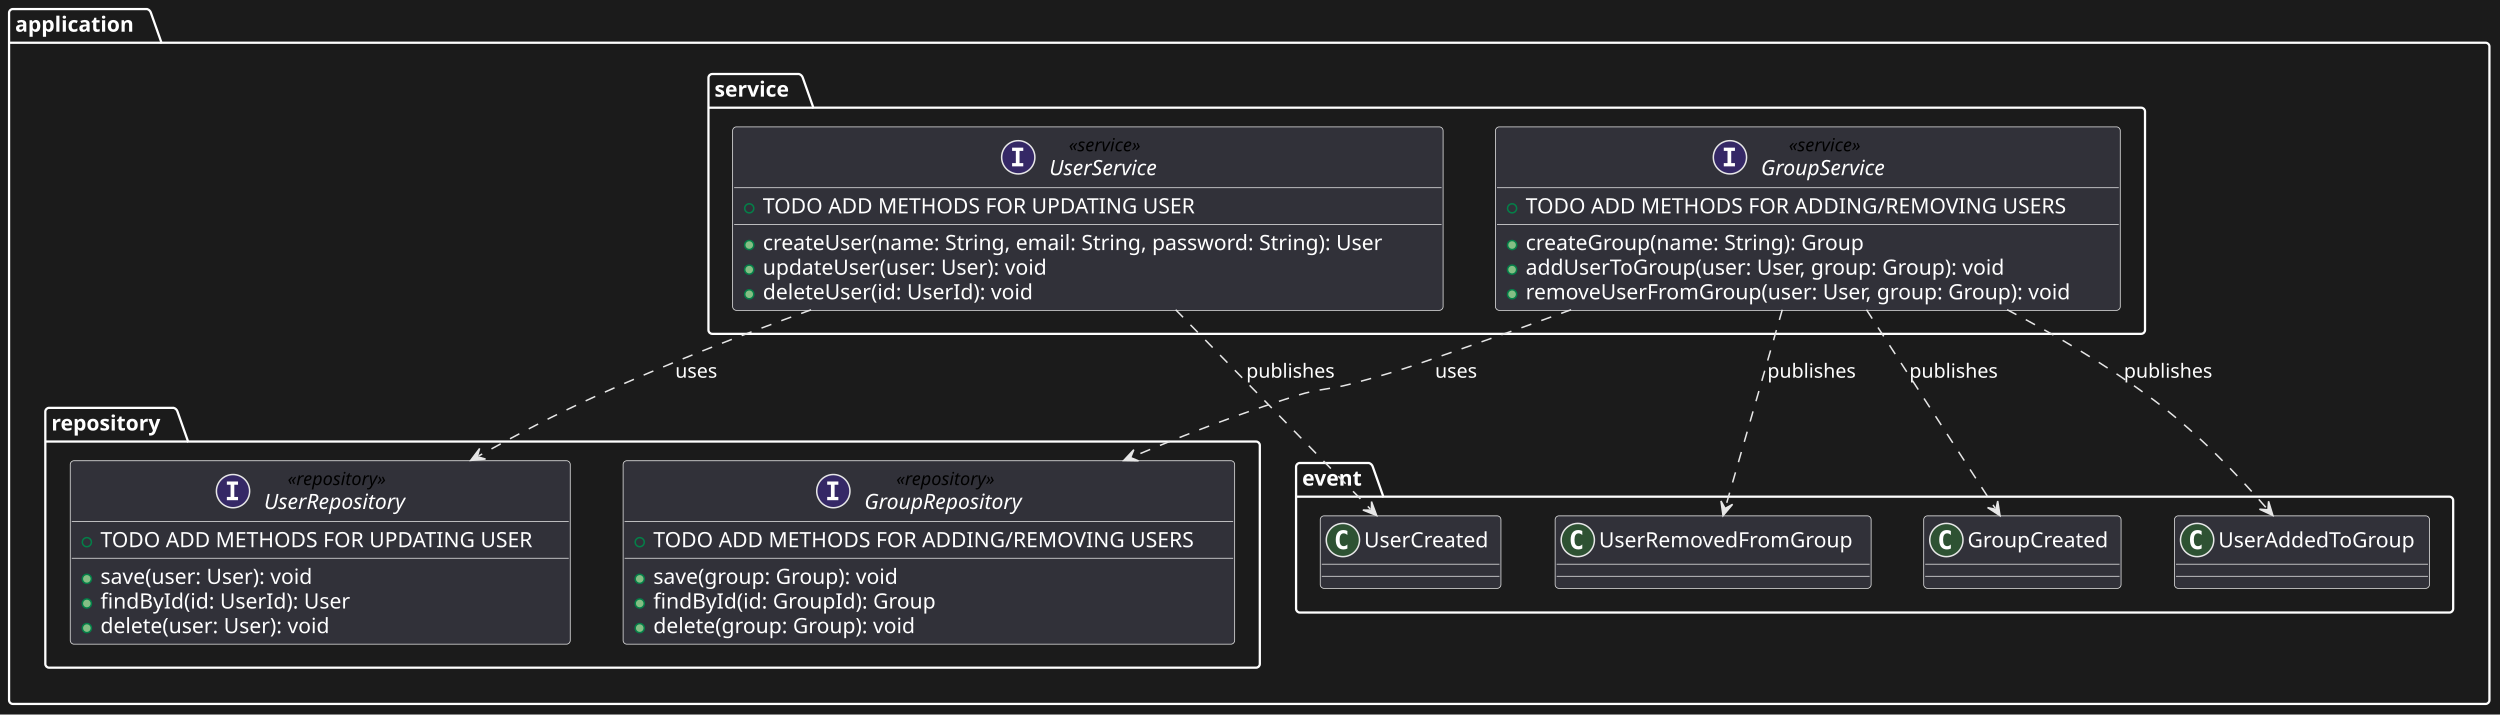
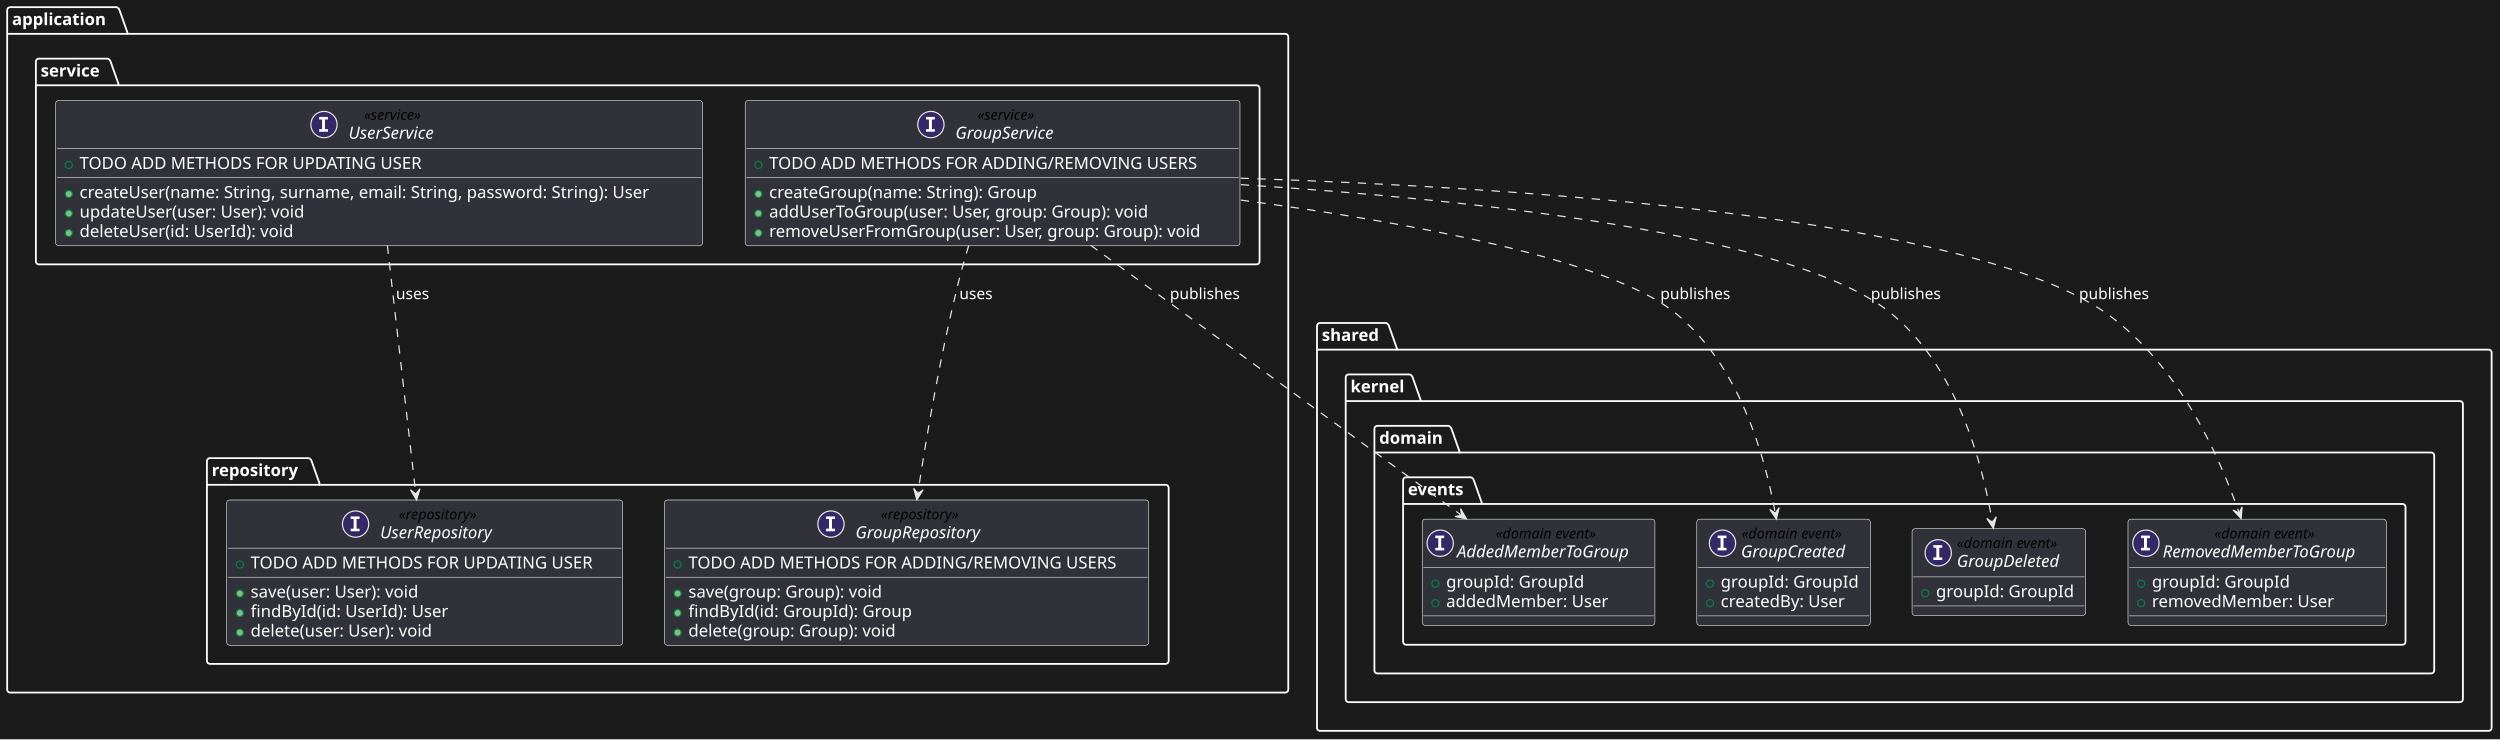
- <svg xmlns="http://www.w3.org/2000/svg" contentStyleType="text/css" data-diagram-type="CLASS" height="473px" preserveAspectRatio="none" style="width:1655px;height:473px;background:#1B1B1B;" version="1.1" viewBox="0 0 1655 473" width="1655px" zoomAndPan="magnify">
+ <svg xmlns="http://www.w3.org/2000/svg" contentStyleType="text/css" data-diagram-type="CLASS" height="618px" preserveAspectRatio="none" style="width:2090px;height:618px;background:#1B1B1B;" version="1.1" viewBox="0 0 2090 618" width="2090px" zoomAndPan="magnify">
  <defs />
  <g>
-     <rect fill="#1B1B1B" height="473" style="stroke:none;stroke-width:1;" width="1655" x="0" y="0" />
-     <g class="cluster" data-entity="application" data-source-line="99" data-uid="ent0002" id="cluster_application">
-       <path d="M8.5,6 L97.41,6 A3.75,3.75 0 0 1 99.91,8.5 L106.91,28.297 L1645.5,28.297 A2.5,2.5 0 0 1 1648,30.797 L1648,463.5 A2.5,2.5 0 0 1 1645.5,466 L8.5,466 A2.5,2.5 0 0 1 6,463.5 L6,8.5 A2.5,2.5 0 0 1 8.5,6" fill="none" style="stroke:#FFFFFF;stroke-width:1.5;" />
+     <rect fill="#1B1B1B" height="618" style="stroke:none;stroke-width:1;" width="2090" x="0" y="0" />
+     <g class="cluster" data-entity="application" data-source-line="71" data-uid="ent0002" id="cluster_application">
+       <path d="M8.5,6 L97.41,6 A3.75,3.75 0 0 1 99.91,8.5 L106.91,28.297 L1074.5,28.297 A2.5,2.5 0 0 1 1077,30.797 L1077,576.5 A2.5,2.5 0 0 1 1074.5,579 L8.5,579 A2.5,2.5 0 0 1 6,576.5 L6,8.5 A2.5,2.5 0 0 1 8.5,6" fill="none" style="stroke:#FFFFFF;stroke-width:1.5;" />
      <line style="stroke:#FFFFFF;stroke-width:1.5;" x1="6" x2="106.91" y1="28.297" y2="28.297" />
      <text fill="#FFFFFF" font-family="sans-serif" font-size="14" font-weight="bold" lengthAdjust="spacing" textLength="87.91" x="10" y="20.995">application</text>
    </g>
-     <g class="cluster" data-entity="repository" data-source-line="100" data-uid="ent0003" id="cluster_repository">
-       <path d="M32.5,270 L115.012,270 A3.75,3.75 0 0 1 117.512,272.5 L124.512,292.297 L831.5,292.297 A2.5,2.5 0 0 1 834,294.797 L834,439.5 A2.5,2.5 0 0 1 831.5,442 L32.5,442 A2.5,2.5 0 0 1 30,439.5 L30,272.5 A2.5,2.5 0 0 1 32.5,270" fill="none" style="stroke:#FFFFFF;stroke-width:1.5;" />
-       <line style="stroke:#FFFFFF;stroke-width:1.5;" x1="30" x2="124.512" y1="292.297" y2="292.297" />
-       <text fill="#FFFFFF" font-family="sans-serif" font-size="14" font-weight="bold" lengthAdjust="spacing" textLength="81.512" x="34" y="284.995">repository</text>
+     <g class="cluster" data-entity="repository" data-source-line="72" data-uid="ent0003" id="cluster_repository">
+       <path d="M175.5,383 L258.012,383 A3.75,3.75 0 0 1 260.512,385.5 L267.512,405.297 L974.5,405.297 A2.5,2.5 0 0 1 977,407.797 L977,552.5 A2.5,2.5 0 0 1 974.5,555 L175.5,555 A2.5,2.5 0 0 1 173,552.5 L173,385.5 A2.5,2.5 0 0 1 175.5,383" fill="none" style="stroke:#FFFFFF;stroke-width:1.5;" />
+       <line style="stroke:#FFFFFF;stroke-width:1.5;" x1="173" x2="267.512" y1="405.297" y2="405.297" />
+       <text fill="#FFFFFF" font-family="sans-serif" font-size="14" font-weight="bold" lengthAdjust="spacing" textLength="81.512" x="177" y="397.995">repository</text>
    </g>
-     <g class="cluster" data-entity="service" data-source-line="117" data-uid="ent0006" id="cluster_service">
-       <path d="M471.5,49 L528.951,49 A3.75,3.75 0 0 1 531.451,51.5 L538.451,71.297 L1417.5,71.297 A2.5,2.5 0 0 1 1420,73.797 L1420,218.5 A2.5,2.5 0 0 1 1417.5,221 L471.5,221 A2.5,2.5 0 0 1 469,218.5 L469,51.5 A2.5,2.5 0 0 1 471.5,49" fill="none" style="stroke:#FFFFFF;stroke-width:1.5;" />
-       <line style="stroke:#FFFFFF;stroke-width:1.5;" x1="469" x2="538.451" y1="71.297" y2="71.297" />
-       <text fill="#FFFFFF" font-family="sans-serif" font-size="14" font-weight="bold" lengthAdjust="spacing" textLength="56.451" x="473" y="63.995">service</text>
+     <g class="cluster" data-entity="service" data-source-line="89" data-uid="ent0006" id="cluster_service">
+       <path d="M32.5,49 L89.951,49 A3.75,3.75 0 0 1 92.451,51.5 L99.451,71.297 L1050.5,71.297 A2.5,2.5 0 0 1 1053,73.797 L1053,218.5 A2.5,2.5 0 0 1 1050.5,221 L32.5,221 A2.5,2.5 0 0 1 30,218.5 L30,51.5 A2.5,2.5 0 0 1 32.5,49" fill="none" style="stroke:#FFFFFF;stroke-width:1.5;" />
+       <line style="stroke:#FFFFFF;stroke-width:1.5;" x1="30" x2="99.451" y1="71.297" y2="71.297" />
+       <text fill="#FFFFFF" font-family="sans-serif" font-size="14" font-weight="bold" lengthAdjust="spacing" textLength="56.451" x="34" y="63.995">service</text>
    </g>
-     <g class="cluster" data-entity="event" data-source-line="135" data-uid="ent0012" id="cluster_event">
-       <path d="M860.5,306.5 L906.275,306.5 A3.75,3.75 0 0 1 908.775,309 L915.775,328.797 L1621.5,328.797 A2.5,2.5 0 0 1 1624,331.297 L1624,403 A2.5,2.5 0 0 1 1621.5,405.5 L860.5,405.5 A2.5,2.5 0 0 1 858,403 L858,309 A2.5,2.5 0 0 1 860.5,306.5" fill="none" style="stroke:#FFFFFF;stroke-width:1.5;" />
-       <line style="stroke:#FFFFFF;stroke-width:1.5;" x1="858" x2="915.775" y1="328.797" y2="328.797" />
-       <text fill="#FFFFFF" font-family="sans-serif" font-size="14" font-weight="bold" lengthAdjust="spacing" textLength="44.775" x="862" y="321.495">event</text>
+     <g class="cluster" data-entity="shared" data-source-line="108" data-uid="ent0011" id="cluster_shared">
+       <path d="M1103.5,270 L1158.668,270 A3.75,3.75 0 0 1 1161.168,272.5 L1168.168,292.297 L2080.5,292.297 A2.5,2.5 0 0 1 2083,294.797 L2083,608.5 A2.5,2.5 0 0 1 2080.5,611 L1103.5,611 A2.5,2.5 0 0 1 1101,608.5 L1101,272.5 A2.5,2.5 0 0 1 1103.5,270" fill="none" style="stroke:#FFFFFF;stroke-width:1.5;" />
+       <line style="stroke:#FFFFFF;stroke-width:1.5;" x1="1101" x2="1168.168" y1="292.297" y2="292.297" />
+       <text fill="#FFFFFF" font-family="sans-serif" font-size="14" font-weight="bold" lengthAdjust="spacing" textLength="54.168" x="1105" y="284.995">shared</text>
    </g>
-     <g class="entity" data-entity="UserRepository" data-source-line="101" data-uid="ent0004" id="entity_UserRepository">
-       <rect fill="#313139" height="121.453" rx="2.5" ry="2.5" style="stroke:#E7E7E7;stroke-width:0.5;" width="331.006" x="46.5" y="305" />
-       <ellipse cx="154.262" cy="325.133" fill="#352866" rx="11" ry="11" style="stroke:#E7E7E7;stroke-width:1;" />
-       <path d="M150.184,320.898 L150.184,318.742 L157.574,318.742 L157.574,320.898 L155.106,320.898 L155.106,328.977 L157.574,328.977 L157.574,331.133 L150.184,331.133 L150.184,328.977 L152.652,328.977 L152.652,320.898 L150.184,320.898 Z " fill="#FFFFFF" />
-       <text fill="#000000" font-family="sans-serif" font-size="12" font-style="italic" lengthAdjust="spacing" textLength="75.756" x="190.375" y="321.139">«repository»</text>
-       <text fill="#FFFFFF" font-family="sans-serif" font-size="14" font-style="italic" lengthAdjust="spacing" textLength="106.982" x="174.762" y="336.964">UserRepository</text>
-       <line style="stroke:#E7E7E7;stroke-width:0.5;" x1="47.5" x2="376.506" y1="345.266" y2="345.266" />
-       <ellipse cx="57.5" cy="358.914" fill="none" rx="3" ry="3" style="stroke:#038048;stroke-width:1;" />
-       <text fill="#FFFFFF" font-family="sans-serif" font-size="14" lengthAdjust="spacing" textLength="305.006" x="66.5" y="362.261">TODO ADD METHODS FOR UPDATING USER</text>
-       <line style="stroke:#E7E7E7;stroke-width:0.5;" x1="47.5" x2="376.506" y1="369.562" y2="369.562" />
-       <ellipse cx="57.5" cy="383.211" fill="#84BE84" rx="3" ry="3" style="stroke:#038048;stroke-width:1;" />
-       <text fill="#FFFFFF" font-family="sans-serif" font-size="14" lengthAdjust="spacing" textLength="154.102" x="66.5" y="386.558">save(user: User): void</text>
-       <ellipse cx="57.5" cy="399.508" fill="#84BE84" rx="3" ry="3" style="stroke:#038048;stroke-width:1;" />
-       <text fill="#FFFFFF" font-family="sans-serif" font-size="14" lengthAdjust="spacing" textLength="176.353" x="66.5" y="402.854">findById(id: UserId): User</text>
-       <ellipse cx="57.5" cy="415.805" fill="#84BE84" rx="3" ry="3" style="stroke:#038048;stroke-width:1;" />
-       <text fill="#FFFFFF" font-family="sans-serif" font-size="14" lengthAdjust="spacing" textLength="165.436" x="66.5" y="419.151">delete(user: User): void</text>
+     <g class="cluster" data-entity="kernel" data-source-line="108" data-uid="ent0012" id="cluster_kernel">
+       <path d="M1127.5,313 L1178.471,313 A3.75,3.75 0 0 1 1180.971,315.5 L1187.971,335.297 L2056.5,335.297 A2.5,2.5 0 0 1 2059,337.797 L2059,584.5 A2.5,2.5 0 0 1 2056.5,587 L1127.5,587 A2.5,2.5 0 0 1 1125,584.5 L1125,315.5 A2.5,2.5 0 0 1 1127.5,313" fill="none" style="stroke:#FFFFFF;stroke-width:1.5;" />
+       <line style="stroke:#FFFFFF;stroke-width:1.5;" x1="1125" x2="1187.971" y1="335.297" y2="335.297" />
+       <text fill="#FFFFFF" font-family="sans-serif" font-size="14" font-weight="bold" lengthAdjust="spacing" textLength="49.971" x="1129" y="327.995">kernel</text>
    </g>
-     <g class="entity" data-entity="GroupRepository" data-source-line="108" data-uid="ent0005" id="entity_GroupRepository">
-       <rect fill="#313139" height="121.453" rx="2.5" ry="2.5" style="stroke:#E7E7E7;stroke-width:0.5;" width="404.848" x="412.5" y="305" />
-       <ellipse cx="551.673" cy="325.133" fill="#352866" rx="11" ry="11" style="stroke:#E7E7E7;stroke-width:1;" />
-       <path d="M547.595,320.898 L547.595,318.742 L554.985,318.742 L554.985,320.898 L552.517,320.898 L552.517,328.977 L554.985,328.977 L554.985,331.133 L547.595,331.133 L547.595,328.977 L550.063,328.977 L550.063,320.898 L547.595,320.898 Z " fill="#FFFFFF" />
-       <text fill="#000000" font-family="sans-serif" font-size="12" font-style="italic" lengthAdjust="spacing" textLength="75.756" x="593.296" y="321.139">«repository»</text>
-       <text fill="#FFFFFF" font-family="sans-serif" font-size="14" font-style="italic" lengthAdjust="spacing" textLength="118.002" x="572.173" y="336.964">GroupRepository</text>
-       <line style="stroke:#E7E7E7;stroke-width:0.5;" x1="413.5" x2="816.348" y1="345.266" y2="345.266" />
-       <ellipse cx="423.5" cy="358.914" fill="none" rx="3" ry="3" style="stroke:#038048;stroke-width:1;" />
-       <text fill="#FFFFFF" font-family="sans-serif" font-size="14" lengthAdjust="spacing" textLength="378.848" x="432.5" y="362.261">TODO ADD METHODS FOR ADDING/REMOVING USERS</text>
-       <line style="stroke:#E7E7E7;stroke-width:0.5;" x1="413.5" x2="816.348" y1="369.562" y2="369.562" />
-       <ellipse cx="423.5" cy="383.211" fill="#84BE84" rx="3" ry="3" style="stroke:#038048;stroke-width:1;" />
-       <text fill="#FFFFFF" font-family="sans-serif" font-size="14" lengthAdjust="spacing" textLength="175.554" x="432.5" y="386.558">save(group: Group): void</text>
-       <ellipse cx="423.5" cy="399.508" fill="#84BE84" rx="3" ry="3" style="stroke:#038048;stroke-width:1;" />
-       <text fill="#FFFFFF" font-family="sans-serif" font-size="14" lengthAdjust="spacing" textLength="198.393" x="432.5" y="402.854">findById(id: GroupId): Group</text>
-       <ellipse cx="423.5" cy="415.805" fill="#84BE84" rx="3" ry="3" style="stroke:#038048;stroke-width:1;" />
-       <text fill="#FFFFFF" font-family="sans-serif" font-size="14" lengthAdjust="spacing" textLength="186.888" x="432.5" y="419.151">delete(group: Group): void</text>
+     <g class="cluster" data-entity="domain" data-source-line="108" data-uid="ent0013" id="cluster_domain">
+       <path d="M1151.5,356 L1210.94,356 A3.75,3.75 0 0 1 1213.44,358.5 L1220.44,378.297 L2032.5,378.297 A2.5,2.5 0 0 1 2035,380.797 L2035,560.5 A2.5,2.5 0 0 1 2032.5,563 L1151.5,563 A2.5,2.5 0 0 1 1149,560.5 L1149,358.5 A2.5,2.5 0 0 1 1151.5,356" fill="none" style="stroke:#FFFFFF;stroke-width:1.5;" />
+       <line style="stroke:#FFFFFF;stroke-width:1.5;" x1="1149" x2="1220.44" y1="378.297" y2="378.297" />
+       <text fill="#FFFFFF" font-family="sans-serif" font-size="14" font-weight="bold" lengthAdjust="spacing" textLength="58.44" x="1153" y="370.995">domain</text>
    </g>
-     <g class="entity" data-entity="UserService" data-source-line="118" data-uid="ent0007" id="entity_UserService">
-       <rect fill="#313139" height="121.453" rx="2.5" ry="2.5" style="stroke:#E7E7E7;stroke-width:0.5;" width="470.329" x="485" y="84" />
-       <ellipse cx="674.089" cy="104.133" fill="#352866" rx="11" ry="11" style="stroke:#E7E7E7;stroke-width:1;" />
-       <path d="M670.011,99.898 L670.011,97.742 L677.401,97.742 L677.401,99.898 L674.933,99.898 L674.933,107.977 L677.401,107.977 L677.401,110.133 L670.011,110.133 L670.011,107.977 L672.48,107.977 L672.48,99.898 L670.011,99.898 Z " fill="#FFFFFF" />
-       <text fill="#000000" font-family="sans-serif" font-size="12" font-style="italic" lengthAdjust="spacing" textLength="57.797" x="707.516" y="100.139">«service»</text>
-       <text fill="#FFFFFF" font-family="sans-serif" font-size="14" font-style="italic" lengthAdjust="spacing" textLength="83.651" x="694.589" y="115.964">UserService</text>
-       <line style="stroke:#E7E7E7;stroke-width:0.5;" x1="486" x2="954.329" y1="124.266" y2="124.266" />
-       <ellipse cx="496" cy="137.914" fill="none" rx="3" ry="3" style="stroke:#038048;stroke-width:1;" />
-       <text fill="#FFFFFF" font-family="sans-serif" font-size="14" lengthAdjust="spacing" textLength="305.006" x="505" y="141.261">TODO ADD METHODS FOR UPDATING USER</text>
-       <line style="stroke:#E7E7E7;stroke-width:0.5;" x1="486" x2="954.329" y1="148.562" y2="148.562" />
-       <ellipse cx="496" cy="162.211" fill="#84BE84" rx="3" ry="3" style="stroke:#038048;stroke-width:1;" />
-       <text fill="#FFFFFF" font-family="sans-serif" font-size="14" lengthAdjust="spacing" textLength="444.329" x="505" y="165.558">createUser(name: String, email: String, password: String): User</text>
-       <ellipse cx="496" cy="178.508" fill="#84BE84" rx="3" ry="3" style="stroke:#038048;stroke-width:1;" />
-       <text fill="#FFFFFF" font-family="sans-serif" font-size="14" lengthAdjust="spacing" textLength="202.569" x="505" y="181.855">updateUser(user: User): void</text>
-       <ellipse cx="496" cy="194.805" fill="#84BE84" rx="3" ry="3" style="stroke:#038048;stroke-width:1;" />
-       <text fill="#FFFFFF" font-family="sans-serif" font-size="14" lengthAdjust="spacing" textLength="192.602" x="505" y="198.151">deleteUser(id: UserId): void</text>
+     <g class="cluster" data-entity="events" data-source-line="107" data-uid="ent0009" id="cluster_events">
+       <path d="M1175.5,399 L1229.608,399 A3.75,3.75 0 0 1 1232.108,401.5 L1239.108,421.297 L2008.5,421.297 A2.5,2.5 0 0 1 2011,423.797 L2011,536.5 A2.5,2.5 0 0 1 2008.5,539 L1175.5,539 A2.5,2.5 0 0 1 1173,536.5 L1173,401.5 A2.5,2.5 0 0 1 1175.5,399" fill="none" style="stroke:#FFFFFF;stroke-width:1.5;" />
+       <line style="stroke:#FFFFFF;stroke-width:1.5;" x1="1173" x2="1239.108" y1="421.297" y2="421.297" />
+       <text fill="#FFFFFF" font-family="sans-serif" font-size="14" font-weight="bold" lengthAdjust="spacing" textLength="53.108" x="1177" y="413.995">events</text>
    </g>
-     <g class="entity" data-entity="GroupService" data-source-line="125" data-uid="ent0008" id="entity_GroupService">
-       <rect fill="#313139" height="121.453" rx="2.5" ry="2.5" style="stroke:#E7E7E7;stroke-width:0.5;" width="413.618" x="990" y="84" />
-       <ellipse cx="1145.224" cy="104.133" fill="#352866" rx="11" ry="11" style="stroke:#E7E7E7;stroke-width:1;" />
-       <path d="M1141.146,99.898 L1141.146,97.742 L1148.536,97.742 L1148.536,99.898 L1146.067,99.898 L1146.067,107.977 L1148.536,107.977 L1148.536,110.133 L1141.146,110.133 L1141.146,107.977 L1143.614,107.977 L1143.614,99.898 L1141.146,99.898 Z " fill="#FFFFFF" />
-       <text fill="#000000" font-family="sans-serif" font-size="12" font-style="italic" lengthAdjust="spacing" textLength="57.797" x="1184.161" y="100.139">«service»</text>
-       <text fill="#FFFFFF" font-family="sans-serif" font-size="14" font-style="italic" lengthAdjust="spacing" textLength="94.671" x="1165.724" y="115.964">GroupService</text>
-       <line style="stroke:#E7E7E7;stroke-width:0.5;" x1="991" x2="1402.618" y1="124.266" y2="124.266" />
-       <ellipse cx="1001" cy="137.914" fill="none" rx="3" ry="3" style="stroke:#038048;stroke-width:1;" />
-       <text fill="#FFFFFF" font-family="sans-serif" font-size="14" lengthAdjust="spacing" textLength="378.848" x="1010" y="141.261">TODO ADD METHODS FOR ADDING/REMOVING USERS</text>
-       <line style="stroke:#E7E7E7;stroke-width:0.5;" x1="991" x2="1402.618" y1="148.562" y2="148.562" />
-       <ellipse cx="1001" cy="162.211" fill="#84BE84" rx="3" ry="3" style="stroke:#038048;stroke-width:1;" />
-       <text fill="#FFFFFF" font-family="sans-serif" font-size="14" lengthAdjust="spacing" textLength="241.35" x="1010" y="165.558">createGroup(name: String): Group</text>
-       <ellipse cx="1001" cy="178.508" fill="#84BE84" rx="3" ry="3" style="stroke:#038048;stroke-width:1;" />
-       <text fill="#FFFFFF" font-family="sans-serif" font-size="14" lengthAdjust="spacing" textLength="341.606" x="1010" y="181.855">addUserToGroup(user: User, group: Group): void</text>
-       <ellipse cx="1001" cy="194.805" fill="#84BE84" rx="3" ry="3" style="stroke:#038048;stroke-width:1;" />
-       <text fill="#FFFFFF" font-family="sans-serif" font-size="14" lengthAdjust="spacing" textLength="387.618" x="1010" y="198.151">removeUserFromGroup(user: User, group: Group): void</text>
+     <g class="entity" data-entity="UserRepository" data-source-line="73" data-uid="ent0004" id="entity_UserRepository">
+       <rect fill="#313139" height="121.453" rx="2.5" ry="2.5" style="stroke:#E7E7E7;stroke-width:0.5;" width="331.006" x="189.5" y="418" />
+       <ellipse cx="297.262" cy="438.133" fill="#352866" rx="11" ry="11" style="stroke:#E7E7E7;stroke-width:1;" />
+       <path d="M293.184,433.898 L293.184,431.742 L300.574,431.742 L300.574,433.898 L298.106,433.898 L298.106,441.977 L300.574,441.977 L300.574,444.133 L293.184,444.133 L293.184,441.977 L295.652,441.977 L295.652,433.898 L293.184,433.898 Z " fill="#FFFFFF" />
+       <text fill="#000000" font-family="sans-serif" font-size="12" font-style="italic" lengthAdjust="spacing" textLength="75.756" x="333.375" y="434.139">«repository»</text>
+       <text fill="#FFFFFF" font-family="sans-serif" font-size="14" font-style="italic" lengthAdjust="spacing" textLength="106.982" x="317.762" y="449.964">UserRepository</text>
+       <line style="stroke:#E7E7E7;stroke-width:0.5;" x1="190.5" x2="519.506" y1="458.266" y2="458.266" />
+       <ellipse cx="200.5" cy="471.914" fill="none" rx="3" ry="3" style="stroke:#038048;stroke-width:1;" />
+       <text fill="#FFFFFF" font-family="sans-serif" font-size="14" lengthAdjust="spacing" textLength="305.006" x="209.5" y="475.261">TODO ADD METHODS FOR UPDATING USER</text>
+       <line style="stroke:#E7E7E7;stroke-width:0.5;" x1="190.5" x2="519.506" y1="482.562" y2="482.562" />
+       <ellipse cx="200.5" cy="496.211" fill="#84BE84" rx="3" ry="3" style="stroke:#038048;stroke-width:1;" />
+       <text fill="#FFFFFF" font-family="sans-serif" font-size="14" lengthAdjust="spacing" textLength="154.102" x="209.5" y="499.558">save(user: User): void</text>
+       <ellipse cx="200.5" cy="512.508" fill="#84BE84" rx="3" ry="3" style="stroke:#038048;stroke-width:1;" />
+       <text fill="#FFFFFF" font-family="sans-serif" font-size="14" lengthAdjust="spacing" textLength="176.353" x="209.5" y="515.855">findById(id: UserId): User</text>
+       <ellipse cx="200.5" cy="528.805" fill="#84BE84" rx="3" ry="3" style="stroke:#038048;stroke-width:1;" />
+       <text fill="#FFFFFF" font-family="sans-serif" font-size="14" lengthAdjust="spacing" textLength="165.436" x="209.5" y="532.151">delete(user: User): void</text>
    </g>
-     <g class="entity" data-entity="UserCreated" data-source-line="135" data-uid="ent0011" id="entity_UserCreated">
-       <rect fill="#313139" height="48" rx="2.5" ry="2.5" style="stroke:#E7E7E7;stroke-width:0.5;" width="119.623" x="874" y="341.5" />
-       <ellipse cx="889" cy="357.5" fill="#2E5233" rx="11" ry="11" style="stroke:#E7E7E7;stroke-width:1;" />
-       <path d="M891.969,363.141 Q891.391,363.438 890.75,363.578 Q890.109,363.734 889.406,363.734 Q886.906,363.734 885.578,362.094 Q884.266,360.438 884.266,357.312 Q884.266,354.188 885.578,352.531 Q886.906,350.875 889.406,350.875 Q890.109,350.875 890.75,351.031 Q891.406,351.188 891.969,351.484 L891.969,354.203 Q891.344,353.625 890.75,353.359 Q890.156,353.078 889.531,353.078 Q888.188,353.078 887.5,354.156 Q886.812,355.219 886.812,357.312 Q886.812,359.406 887.5,360.484 Q888.188,361.547 889.531,361.547 Q890.156,361.547 890.75,361.281 Q891.344,361 891.969,360.422 L891.969,363.141 Z " fill="#FFFFFF" />
-       <text fill="#FFFFFF" font-family="sans-serif" font-size="14" lengthAdjust="spacing" textLength="87.623" x="903" y="362.347">UserCreated</text>
-       <line style="stroke:#E7E7E7;stroke-width:0.5;" x1="875" x2="992.623" y1="373.5" y2="373.5" />
-       <line style="stroke:#E7E7E7;stroke-width:0.5;" x1="875" x2="992.623" y1="381.5" y2="381.5" />
+     <g class="entity" data-entity="GroupRepository" data-source-line="80" data-uid="ent0005" id="entity_GroupRepository">
+       <rect fill="#313139" height="121.453" rx="2.5" ry="2.5" style="stroke:#E7E7E7;stroke-width:0.5;" width="404.848" x="555.5" y="418" />
+       <ellipse cx="694.673" cy="438.133" fill="#352866" rx="11" ry="11" style="stroke:#E7E7E7;stroke-width:1;" />
+       <path d="M690.595,433.898 L690.595,431.742 L697.985,431.742 L697.985,433.898 L695.517,433.898 L695.517,441.977 L697.985,441.977 L697.985,444.133 L690.595,444.133 L690.595,441.977 L693.063,441.977 L693.063,433.898 L690.595,433.898 Z " fill="#FFFFFF" />
+       <text fill="#000000" font-family="sans-serif" font-size="12" font-style="italic" lengthAdjust="spacing" textLength="75.756" x="736.296" y="434.139">«repository»</text>
+       <text fill="#FFFFFF" font-family="sans-serif" font-size="14" font-style="italic" lengthAdjust="spacing" textLength="118.002" x="715.173" y="449.964">GroupRepository</text>
+       <line style="stroke:#E7E7E7;stroke-width:0.5;" x1="556.5" x2="959.348" y1="458.266" y2="458.266" />
+       <ellipse cx="566.5" cy="471.914" fill="none" rx="3" ry="3" style="stroke:#038048;stroke-width:1;" />
+       <text fill="#FFFFFF" font-family="sans-serif" font-size="14" lengthAdjust="spacing" textLength="378.848" x="575.5" y="475.261">TODO ADD METHODS FOR ADDING/REMOVING USERS</text>
+       <line style="stroke:#E7E7E7;stroke-width:0.5;" x1="556.5" x2="959.348" y1="482.562" y2="482.562" />
+       <ellipse cx="566.5" cy="496.211" fill="#84BE84" rx="3" ry="3" style="stroke:#038048;stroke-width:1;" />
+       <text fill="#FFFFFF" font-family="sans-serif" font-size="14" lengthAdjust="spacing" textLength="175.554" x="575.5" y="499.558">save(group: Group): void</text>
+       <ellipse cx="566.5" cy="512.508" fill="#84BE84" rx="3" ry="3" style="stroke:#038048;stroke-width:1;" />
+       <text fill="#FFFFFF" font-family="sans-serif" font-size="14" lengthAdjust="spacing" textLength="198.393" x="575.5" y="515.855">findById(id: GroupId): Group</text>
+       <ellipse cx="566.5" cy="528.805" fill="#84BE84" rx="3" ry="3" style="stroke:#038048;stroke-width:1;" />
+       <text fill="#FFFFFF" font-family="sans-serif" font-size="14" lengthAdjust="spacing" textLength="186.888" x="575.5" y="532.151">delete(group: Group): void</text>
    </g>
-     <g class="entity" data-entity="GroupCreated" data-source-line="136" data-uid="ent0014" id="entity_GroupCreated">
-       <rect fill="#313139" height="48" rx="2.5" ry="2.5" style="stroke:#E7E7E7;stroke-width:0.5;" width="130.643" x="1273.5" y="341.5" />
-       <ellipse cx="1288.5" cy="357.5" fill="#2E5233" rx="11" ry="11" style="stroke:#E7E7E7;stroke-width:1;" />
-       <path d="M1291.469,363.141 Q1290.891,363.438 1290.25,363.578 Q1289.609,363.734 1288.906,363.734 Q1286.406,363.734 1285.078,362.094 Q1283.766,360.438 1283.766,357.312 Q1283.766,354.188 1285.078,352.531 Q1286.406,350.875 1288.906,350.875 Q1289.609,350.875 1290.25,351.031 Q1290.906,351.188 1291.469,351.484 L1291.469,354.203 Q1290.844,353.625 1290.25,353.359 Q1289.656,353.078 1289.031,353.078 Q1287.688,353.078 1287,354.156 Q1286.312,355.219 1286.312,357.312 Q1286.312,359.406 1287,360.484 Q1287.688,361.547 1289.031,361.547 Q1289.656,361.547 1290.25,361.281 Q1290.844,361 1291.469,360.422 L1291.469,363.141 Z " fill="#FFFFFF" />
-       <text fill="#FFFFFF" font-family="sans-serif" font-size="14" lengthAdjust="spacing" textLength="98.643" x="1302.5" y="362.347">GroupCreated</text>
-       <line style="stroke:#E7E7E7;stroke-width:0.5;" x1="1274.5" x2="1403.143" y1="373.5" y2="373.5" />
-       <line style="stroke:#E7E7E7;stroke-width:0.5;" x1="1274.5" x2="1403.143" y1="381.5" y2="381.5" />
+     <g class="entity" data-entity="UserService" data-source-line="90" data-uid="ent0007" id="entity_UserService">
+       <rect fill="#313139" height="121.453" rx="2.5" ry="2.5" style="stroke:#E7E7E7;stroke-width:0.5;" width="540.856" x="46.5" y="84" />
+       <ellipse cx="270.852" cy="104.133" fill="#352866" rx="11" ry="11" style="stroke:#E7E7E7;stroke-width:1;" />
+       <path d="M266.774,99.898 L266.774,97.742 L274.165,97.742 L274.165,99.898 L271.696,99.898 L271.696,107.977 L274.165,107.977 L274.165,110.133 L266.774,110.133 L266.774,107.977 L269.243,107.977 L269.243,99.898 L266.774,99.898 Z " fill="#FFFFFF" />
+       <text fill="#000000" font-family="sans-serif" font-size="12" font-style="italic" lengthAdjust="spacing" textLength="57.797" x="304.279" y="100.139">«service»</text>
+       <text fill="#FFFFFF" font-family="sans-serif" font-size="14" font-style="italic" lengthAdjust="spacing" textLength="83.651" x="291.352" y="115.964">UserService</text>
+       <line style="stroke:#E7E7E7;stroke-width:0.5;" x1="47.5" x2="586.356" y1="124.266" y2="124.266" />
+       <ellipse cx="57.5" cy="137.914" fill="none" rx="3" ry="3" style="stroke:#038048;stroke-width:1;" />
+       <text fill="#FFFFFF" font-family="sans-serif" font-size="14" lengthAdjust="spacing" textLength="305.006" x="66.5" y="141.261">TODO ADD METHODS FOR UPDATING USER</text>
+       <line style="stroke:#E7E7E7;stroke-width:0.5;" x1="47.5" x2="586.356" y1="148.562" y2="148.562" />
+       <ellipse cx="57.5" cy="162.211" fill="#84BE84" rx="3" ry="3" style="stroke:#038048;stroke-width:1;" />
+       <text fill="#FFFFFF" font-family="sans-serif" font-size="14" lengthAdjust="spacing" textLength="514.856" x="66.5" y="165.558">createUser(name: String, surname, email: String, password: String): User</text>
+       <ellipse cx="57.5" cy="178.508" fill="#84BE84" rx="3" ry="3" style="stroke:#038048;stroke-width:1;" />
+       <text fill="#FFFFFF" font-family="sans-serif" font-size="14" lengthAdjust="spacing" textLength="202.569" x="66.5" y="181.855">updateUser(user: User): void</text>
+       <ellipse cx="57.5" cy="194.805" fill="#84BE84" rx="3" ry="3" style="stroke:#038048;stroke-width:1;" />
+       <text fill="#FFFFFF" font-family="sans-serif" font-size="14" lengthAdjust="spacing" textLength="192.602" x="66.5" y="198.151">deleteUser(id: UserId): void</text>
    </g>
-     <g class="entity" data-entity="UserAddedToGroup" data-source-line="137" data-uid="ent0016" id="entity_UserAddedToGroup">
-       <rect fill="#313139" height="48" rx="2.5" ry="2.5" style="stroke:#E7E7E7;stroke-width:0.5;" width="168.808" x="1439.5" y="341.5" />
-       <ellipse cx="1454.5" cy="357.5" fill="#2E5233" rx="11" ry="11" style="stroke:#E7E7E7;stroke-width:1;" />
-       <path d="M1457.469,363.141 Q1456.891,363.438 1456.25,363.578 Q1455.609,363.734 1454.906,363.734 Q1452.406,363.734 1451.078,362.094 Q1449.766,360.438 1449.766,357.312 Q1449.766,354.188 1451.078,352.531 Q1452.406,350.875 1454.906,350.875 Q1455.609,350.875 1456.25,351.031 Q1456.906,351.188 1457.469,351.484 L1457.469,354.203 Q1456.844,353.625 1456.25,353.359 Q1455.656,353.078 1455.031,353.078 Q1453.688,353.078 1453,354.156 Q1452.312,355.219 1452.312,357.312 Q1452.312,359.406 1453,360.484 Q1453.688,361.547 1455.031,361.547 Q1455.656,361.547 1456.25,361.281 Q1456.844,361 1457.469,360.422 L1457.469,363.141 Z " fill="#FFFFFF" />
-       <text fill="#FFFFFF" font-family="sans-serif" font-size="14" lengthAdjust="spacing" textLength="136.808" x="1468.5" y="362.347">UserAddedToGroup</text>
-       <line style="stroke:#E7E7E7;stroke-width:0.5;" x1="1440.5" x2="1607.308" y1="373.5" y2="373.5" />
-       <line style="stroke:#E7E7E7;stroke-width:0.5;" x1="1440.5" x2="1607.308" y1="381.5" y2="381.5" />
+     <g class="entity" data-entity="GroupService" data-source-line="97" data-uid="ent0008" id="entity_GroupService">
+       <rect fill="#313139" height="121.453" rx="2.5" ry="2.5" style="stroke:#E7E7E7;stroke-width:0.5;" width="413.618" x="623" y="84" />
+       <ellipse cx="778.224" cy="104.133" fill="#352866" rx="11" ry="11" style="stroke:#E7E7E7;stroke-width:1;" />
+       <path d="M774.145,99.898 L774.145,97.742 L781.536,97.742 L781.536,99.898 L779.067,99.898 L779.067,107.977 L781.536,107.977 L781.536,110.133 L774.145,110.133 L774.145,107.977 L776.614,107.977 L776.614,99.898 L774.145,99.898 Z " fill="#FFFFFF" />
+       <text fill="#000000" font-family="sans-serif" font-size="12" font-style="italic" lengthAdjust="spacing" textLength="57.797" x="817.161" y="100.139">«service»</text>
+       <text fill="#FFFFFF" font-family="sans-serif" font-size="14" font-style="italic" lengthAdjust="spacing" textLength="94.671" x="798.724" y="115.964">GroupService</text>
+       <line style="stroke:#E7E7E7;stroke-width:0.5;" x1="624" x2="1035.618" y1="124.266" y2="124.266" />
+       <ellipse cx="634" cy="137.914" fill="none" rx="3" ry="3" style="stroke:#038048;stroke-width:1;" />
+       <text fill="#FFFFFF" font-family="sans-serif" font-size="14" lengthAdjust="spacing" textLength="378.848" x="643" y="141.261">TODO ADD METHODS FOR ADDING/REMOVING USERS</text>
+       <line style="stroke:#E7E7E7;stroke-width:0.5;" x1="624" x2="1035.618" y1="148.562" y2="148.562" />
+       <ellipse cx="634" cy="162.211" fill="#84BE84" rx="3" ry="3" style="stroke:#038048;stroke-width:1;" />
+       <text fill="#FFFFFF" font-family="sans-serif" font-size="14" lengthAdjust="spacing" textLength="241.35" x="643" y="165.558">createGroup(name: String): Group</text>
+       <ellipse cx="634" cy="178.508" fill="#84BE84" rx="3" ry="3" style="stroke:#038048;stroke-width:1;" />
+       <text fill="#FFFFFF" font-family="sans-serif" font-size="14" lengthAdjust="spacing" textLength="341.606" x="643" y="181.855">addUserToGroup(user: User, group: Group): void</text>
+       <ellipse cx="634" cy="194.805" fill="#84BE84" rx="3" ry="3" style="stroke:#038048;stroke-width:1;" />
+       <text fill="#FFFFFF" font-family="sans-serif" font-size="14" lengthAdjust="spacing" textLength="387.618" x="643" y="198.151">removeUserFromGroup(user: User, group: Group): void</text>
    </g>
-     <g class="entity" data-entity="UserRemovedFromGroup" data-source-line="138" data-uid="ent0018" id="entity_UserRemovedFromGroup">
-       <rect fill="#313139" height="48" rx="2.5" ry="2.5" style="stroke:#E7E7E7;stroke-width:0.5;" width="209.181" x="1029.5" y="341.5" />
-       <ellipse cx="1044.5" cy="357.5" fill="#2E5233" rx="11" ry="11" style="stroke:#E7E7E7;stroke-width:1;" />
-       <path d="M1047.469,363.141 Q1046.891,363.438 1046.25,363.578 Q1045.609,363.734 1044.906,363.734 Q1042.406,363.734 1041.078,362.094 Q1039.766,360.438 1039.766,357.312 Q1039.766,354.188 1041.078,352.531 Q1042.406,350.875 1044.906,350.875 Q1045.609,350.875 1046.25,351.031 Q1046.906,351.188 1047.469,351.484 L1047.469,354.203 Q1046.844,353.625 1046.25,353.359 Q1045.656,353.078 1045.031,353.078 Q1043.688,353.078 1043,354.156 Q1042.312,355.219 1042.312,357.312 Q1042.312,359.406 1043,360.484 Q1043.688,361.547 1045.031,361.547 Q1045.656,361.547 1046.25,361.281 Q1046.844,361 1047.469,360.422 L1047.469,363.141 Z " fill="#FFFFFF" />
-       <text fill="#FFFFFF" font-family="sans-serif" font-size="14" lengthAdjust="spacing" textLength="177.181" x="1058.5" y="362.347">UserRemovedFromGroup</text>
-       <line style="stroke:#E7E7E7;stroke-width:0.5;" x1="1030.5" x2="1237.681" y1="373.5" y2="373.5" />
-       <line style="stroke:#E7E7E7;stroke-width:0.5;" x1="1030.5" x2="1237.681" y1="381.5" y2="381.5" />
+     <g class="entity" data-entity="AddedMemberToGroup" data-source-line="108" data-uid="ent0010" id="entity_AddedMemberToGroup">
+       <rect fill="#313139" height="88.859" rx="2.5" ry="2.5" style="stroke:#E7E7E7;stroke-width:0.5;" width="194.483" x="1189" y="434" />
+       <ellipse cx="1204" cy="454.133" fill="#352866" rx="11" ry="11" style="stroke:#E7E7E7;stroke-width:1;" />
+       <path d="M1199.922,449.898 L1199.922,447.742 L1207.312,447.742 L1207.312,449.898 L1204.844,449.898 L1204.844,457.977 L1207.312,457.977 L1207.312,460.133 L1199.922,460.133 L1199.922,457.977 L1202.391,457.977 L1202.391,449.898 L1199.922,449.898 Z " fill="#FFFFFF" />
+       <text fill="#000000" font-family="sans-serif" font-size="12" font-style="italic" lengthAdjust="spacing" textLength="97.746" x="1250.369" y="450.139">«domain event»</text>
+       <text fill="#FFFFFF" font-family="sans-serif" font-size="14" font-style="italic" lengthAdjust="spacing" textLength="162.483" x="1218" y="465.964">AddedMemberToGroup</text>
+       <line style="stroke:#E7E7E7;stroke-width:0.5;" x1="1190" x2="1382.483" y1="474.266" y2="474.266" />
+       <ellipse cx="1200" cy="487.914" fill="none" rx="3" ry="3" style="stroke:#038048;stroke-width:1;" />
+       <text fill="#FFFFFF" font-family="sans-serif" font-size="14" lengthAdjust="spacing" textLength="119.096" x="1209" y="491.261">groupId: GroupId</text>
+       <ellipse cx="1200" cy="504.211" fill="none" rx="3" ry="3" style="stroke:#038048;stroke-width:1;" />
+       <text fill="#FFFFFF" font-family="sans-serif" font-size="14" lengthAdjust="spacing" textLength="142.516" x="1209" y="507.558">addedMember: User</text>
+       <line style="stroke:#E7E7E7;stroke-width:0.5;" x1="1190" x2="1382.483" y1="514.859" y2="514.859" />
    </g>
-     <g class="link" data-entity-1="UserService" data-entity-2="UserRepository" data-source-line="133" data-uid="lnk9" id="link_UserService_UserRepository">
-       <path codeLine="133" d="M536.94,205.1 C490.05,222 440.14,241.44 395,262 C367.33,274.6 343.478,286.964 316.838,301.844" fill="none" id="UserService-to-UserRepository" style="stroke:#E7E7E7;stroke-width:1;stroke-dasharray:7.0,7.0;" />
-       <polygon fill="#E7E7E7" points="311.6,304.77,321.408,303.873,315.965,302.332,317.507,296.889,311.6,304.77" style="stroke:#E7E7E7;stroke-width:1;" />
-       <text fill="#FFFFFF" font-family="sans-serif" font-size="13" lengthAdjust="spacing" textLength="29.783" x="447" y="250.067">uses</text>
+     <g class="entity" data-entity="GroupCreated" data-source-line="112" data-uid="ent0014" id="entity_GroupCreated">
+       <rect fill="#313139" height="88.859" rx="2.5" ry="2.5" style="stroke:#E7E7E7;stroke-width:0.5;" width="145.096" x="1418.5" y="434" />
+       <ellipse cx="1440.004" cy="454.133" fill="#352866" rx="11" ry="11" style="stroke:#E7E7E7;stroke-width:1;" />
+       <path d="M1435.926,449.898 L1435.926,447.742 L1443.316,447.742 L1443.316,449.898 L1440.848,449.898 L1440.848,457.977 L1443.316,457.977 L1443.316,460.133 L1435.926,460.133 L1435.926,457.977 L1438.395,457.977 L1438.395,449.898 L1435.926,449.898 Z " fill="#FFFFFF" />
+       <text fill="#000000" font-family="sans-serif" font-size="12" font-style="italic" lengthAdjust="spacing" textLength="97.746" x="1455.898" y="450.139">«domain event»</text>
+       <text fill="#FFFFFF" font-family="sans-serif" font-size="14" font-style="italic" lengthAdjust="spacing" textLength="98.643" x="1455.449" y="465.964">GroupCreated</text>
+       <line style="stroke:#E7E7E7;stroke-width:0.5;" x1="1419.5" x2="1562.596" y1="474.266" y2="474.266" />
+       <ellipse cx="1429.5" cy="487.914" fill="none" rx="3" ry="3" style="stroke:#038048;stroke-width:1;" />
+       <text fill="#FFFFFF" font-family="sans-serif" font-size="14" lengthAdjust="spacing" textLength="119.096" x="1438.5" y="491.261">groupId: GroupId</text>
+       <ellipse cx="1429.5" cy="504.211" fill="none" rx="3" ry="3" style="stroke:#038048;stroke-width:1;" />
+       <text fill="#FFFFFF" font-family="sans-serif" font-size="14" lengthAdjust="spacing" textLength="112.602" x="1438.5" y="507.558">createdBy: User</text>
+       <line style="stroke:#E7E7E7;stroke-width:0.5;" x1="1419.5" x2="1562.596" y1="514.859" y2="514.859" />
    </g>
-     <g class="link" data-entity-1="GroupService" data-entity-2="GroupRepository" data-source-line="134" data-uid="lnk10" id="link_GroupService_GroupRepository">
-       <path codeLine="134" d="M1040.07,205.05 C1017.62,213.26 994.77,221.46 973,229 C938.6,240.92 930.17,244.59 895,254 C878.75,258.35 874.04,256.93 858,262 C820.23,273.93 785.776,287.163 749.376,302.553" fill="none" id="GroupService-to-GroupRepository" style="stroke:#E7E7E7;stroke-width:1;stroke-dasharray:7.0,7.0;" />
-       <polygon fill="#E7E7E7" points="743.85,304.89,753.697,305.069,748.455,302.943,750.582,297.701,743.85,304.89" style="stroke:#E7E7E7;stroke-width:1;" />
-       <text fill="#FFFFFF" font-family="sans-serif" font-size="13" lengthAdjust="spacing" textLength="29.783" x="950" y="250.067">uses</text>
+     <g class="entity" data-entity="GroupDeleted" data-source-line="116" data-uid="ent0015" id="entity_GroupDeleted">
+       <rect fill="#313139" height="72.562" rx="2.5" ry="2.5" style="stroke:#E7E7E7;stroke-width:0.5;" width="145.096" x="1598.5" y="442" />
+       <ellipse cx="1620.376" cy="462.133" fill="#352866" rx="11" ry="11" style="stroke:#E7E7E7;stroke-width:1;" />
+       <path d="M1616.298,457.898 L1616.298,455.742 L1623.689,455.742 L1623.689,457.898 L1621.22,457.898 L1621.22,465.977 L1623.689,465.977 L1623.689,468.133 L1616.298,468.133 L1616.298,465.977 L1618.767,465.977 L1618.767,457.898 L1616.298,457.898 Z " fill="#FFFFFF" />
+       <text fill="#000000" font-family="sans-serif" font-size="12" font-style="italic" lengthAdjust="spacing" textLength="97.746" x="1635.939" y="458.139">«domain event»</text>
+       <text fill="#FFFFFF" font-family="sans-serif" font-size="14" font-style="italic" lengthAdjust="spacing" textLength="97.815" x="1635.904" y="473.964">GroupDeleted</text>
+       <line style="stroke:#E7E7E7;stroke-width:0.5;" x1="1599.5" x2="1742.596" y1="482.266" y2="482.266" />
+       <ellipse cx="1609.5" cy="495.914" fill="none" rx="3" ry="3" style="stroke:#038048;stroke-width:1;" />
+       <text fill="#FFFFFF" font-family="sans-serif" font-size="14" lengthAdjust="spacing" textLength="119.096" x="1618.5" y="499.261">groupId: GroupId</text>
+       <line style="stroke:#E7E7E7;stroke-width:0.5;" x1="1599.5" x2="1742.596" y1="506.562" y2="506.562" />
    </g>
-     <g class="link" data-entity-1="UserService" data-entity-2="UserCreated" data-source-line="135" data-uid="lnk13" id="link_UserService_UserCreated">
-       <path codeLine="135" d="M778.3,205.05 C796.18,223.32 815.9,243.48 834,262 C860.58,289.21 886.922,316.214 907.182,336.994" fill="none" id="UserService-to-UserCreated" style="stroke:#E7E7E7;stroke-width:1;stroke-dasharray:7.0,7.0;" />
-       <polygon fill="#E7E7E7" points="911.37,341.29,907.951,332.054,907.88,337.71,902.223,337.638,911.37,341.29" style="stroke:#E7E7E7;stroke-width:1;" />
-       <text fill="#FFFFFF" font-family="sans-serif" font-size="13" lengthAdjust="spacing" textLength="61.75" x="825" y="250.067">publishes</text>
+     <g class="entity" data-entity="RemovedMemberToGroup" data-source-line="119" data-uid="ent0016" id="entity_RemovedMemberToGroup">
+       <rect fill="#313139" height="88.859" rx="2.5" ry="2.5" style="stroke:#E7E7E7;stroke-width:0.5;" width="215.962" x="1779" y="434" />
+       <ellipse cx="1794" cy="454.133" fill="#352866" rx="11" ry="11" style="stroke:#E7E7E7;stroke-width:1;" />
+       <path d="M1789.922,449.898 L1789.922,447.742 L1797.312,447.742 L1797.312,449.898 L1794.844,449.898 L1794.844,457.977 L1797.312,457.977 L1797.312,460.133 L1789.922,460.133 L1789.922,457.977 L1792.391,457.977 L1792.391,449.898 L1789.922,449.898 Z " fill="#FFFFFF" />
+       <text fill="#000000" font-family="sans-serif" font-size="12" font-style="italic" lengthAdjust="spacing" textLength="97.746" x="1851.108" y="450.139">«domain event»</text>
+       <text fill="#FFFFFF" font-family="sans-serif" font-size="14" font-style="italic" lengthAdjust="spacing" textLength="183.962" x="1808" y="465.964">RemovedMemberToGroup</text>
+       <line style="stroke:#E7E7E7;stroke-width:0.5;" x1="1780" x2="1993.962" y1="474.266" y2="474.266" />
+       <ellipse cx="1790" cy="487.914" fill="none" rx="3" ry="3" style="stroke:#038048;stroke-width:1;" />
+       <text fill="#FFFFFF" font-family="sans-serif" font-size="14" lengthAdjust="spacing" textLength="119.096" x="1799" y="491.261">groupId: GroupId</text>
+       <ellipse cx="1790" cy="504.211" fill="none" rx="3" ry="3" style="stroke:#038048;stroke-width:1;" />
+       <text fill="#FFFFFF" font-family="sans-serif" font-size="14" lengthAdjust="spacing" textLength="161.02" x="1799" y="507.558">removedMember: User</text>
+       <line style="stroke:#E7E7E7;stroke-width:0.5;" x1="1780" x2="1993.962" y1="514.859" y2="514.859" />
    </g>
-     <g class="link" data-entity-1="GroupService" data-entity-2="GroupCreated" data-source-line="136" data-uid="lnk15" id="link_GroupService_GroupCreated">
-       <path codeLine="136" d="M1235.61,205.05 C1264.77,250.02 1299.937,304.245 1320.756,336.365" fill="none" id="GroupService-to-GroupCreated" style="stroke:#E7E7E7;stroke-width:1;stroke-dasharray:7.0,7.0;" />
-       <polygon fill="#E7E7E7" points="1324.02,341.4,1322.481,331.672,1321.3,337.204,1315.768,336.024,1324.02,341.4" style="stroke:#E7E7E7;stroke-width:1;" />
-       <text fill="#FFFFFF" font-family="sans-serif" font-size="13" lengthAdjust="spacing" textLength="61.75" x="1264" y="250.067">publishes</text>
+     <g class="link" data-entity-1="UserService" data-entity-2="UserRepository" data-source-line="125" data-uid="lnk17" id="link_UserService_UserRepository">
+       <path codeLine="125" d="M323.84,205.24 C330.73,265.45 340.617,351.869 347.507,411.999" fill="none" id="UserService-to-UserRepository" style="stroke:#E7E7E7;stroke-width:1;stroke-dasharray:7.0,7.0;" />
+       <polygon fill="#E7E7E7" points="348.19,417.96,351.139,408.563,347.621,412.993,343.191,409.474,348.19,417.96" style="stroke:#E7E7E7;stroke-width:1;" />
+       <text fill="#FFFFFF" font-family="sans-serif" font-size="13" lengthAdjust="spacing" textLength="29.783" x="331" y="250.067">uses</text>
    </g>
-     <g class="link" data-entity-1="GroupService" data-entity-2="UserAddedToGroup" data-source-line="137" data-uid="lnk17" id="link_GroupService_UserAddedToGroup">
-       <path codeLine="137" d="M1328.69,205 C1360.4,221.65 1393.36,240.99 1422,262 C1453.99,285.46 1481.406,314.47 1500.726,336.72" fill="none" id="GroupService-to-UserAddedToGroup" style="stroke:#E7E7E7;stroke-width:1;stroke-dasharray:7.0,7.0;" />
-       <polygon fill="#E7E7E7" points="1504.66,341.25,1501.78,331.832,1501.382,337.475,1495.739,337.077,1504.66,341.25" style="stroke:#E7E7E7;stroke-width:1;" />
-       <text fill="#FFFFFF" font-family="sans-serif" font-size="13" lengthAdjust="spacing" textLength="61.75" x="1406" y="250.067">publishes</text>
+     <g class="link" data-entity-1="GroupService" data-entity-2="GroupRepository" data-source-line="126" data-uid="lnk18" id="link_GroupService_GroupRepository">
+       <path codeLine="126" d="M809.84,205.23 C806.65,215.75 803.56,226.65 801,237 C785.96,297.95 774.845,362.879 767.375,411.819" fill="none" id="GroupService-to-GroupRepository" style="stroke:#E7E7E7;stroke-width:1;stroke-dasharray:7.0,7.0;" />
+       <polygon fill="#E7E7E7" points="766.47,417.75,771.782,409.457,767.224,412.807,763.874,408.25,766.47,417.75" style="stroke:#E7E7E7;stroke-width:1;" />
+       <text fill="#FFFFFF" font-family="sans-serif" font-size="13" lengthAdjust="spacing" textLength="29.783" x="802" y="250.067">uses</text>
    </g>
-     <g class="link" data-entity-1="GroupService" data-entity-2="UserRemovedFromGroup" data-source-line="138" data-uid="lnk19" id="link_GroupService_UserRemovedFromGroup">
-       <path codeLine="138" d="M1179.87,205.05 C1166.93,250.02 1151.539,303.514 1142.299,335.634" fill="none" id="GroupService-to-UserRemovedFromGroup" style="stroke:#E7E7E7;stroke-width:1;stroke-dasharray:7.0,7.0;" />
-       <polygon fill="#E7E7E7" points="1140.64,341.4,1146.972,333.857,1142.022,336.595,1139.284,331.645,1140.64,341.4" style="stroke:#E7E7E7;stroke-width:1;" />
-       <text fill="#FFFFFF" font-family="sans-serif" font-size="13" lengthAdjust="spacing" textLength="61.75" x="1170" y="250.067">publishes</text>
+     <g class="link" data-entity-1="GroupService" data-entity-2="GroupDeleted" data-source-line="127" data-uid="lnk19" id="link_GroupService_GroupDeleted">
+       <path codeLine="127" d="M1037.3,154.35 C1230.31,166.64 1500.02,195.46 1581,262 C1636.45,307.56 1657.242,387.224 1665.422,435.704" fill="none" id="GroupService-to-GroupDeleted" style="stroke:#E7E7E7;stroke-width:1;stroke-dasharray:7.0,7.0;" />
+       <polygon fill="#E7E7E7" points="1666.42,441.62,1668.867,432.08,1665.588,436.69,1660.978,433.411,1666.42,441.62" style="stroke:#E7E7E7;stroke-width:1;" />
+       <text fill="#FFFFFF" font-family="sans-serif" font-size="13" lengthAdjust="spacing" textLength="61.75" x="1564" y="250.067">publishes</text>
+     </g>
+     <g class="link" data-entity-1="GroupService" data-entity-2="GroupCreated" data-source-line="128" data-uid="lnk20" id="link_GroupService_GroupCreated">
+       <path codeLine="128" d="M1037.32,167.28 C1177.09,185.74 1345.71,216.53 1401,262 C1453.61,305.26 1474.84,378.65 1483.97,428.05" fill="none" id="GroupService-to-GroupCreated" style="stroke:#E7E7E7;stroke-width:1;stroke-dasharray:7.0,7.0;" />
+       <polygon fill="#E7E7E7" points="1485.06,433.95,1487.358,424.373,1484.151,429.033,1479.491,425.827,1485.06,433.95" style="stroke:#E7E7E7;stroke-width:1;" />
+       <text fill="#FFFFFF" font-family="sans-serif" font-size="13" lengthAdjust="spacing" textLength="61.75" x="1388" y="250.067">publishes</text>
+     </g>
+     <g class="link" data-entity-1="GroupService" data-entity-2="AddedMemberToGroup" data-source-line="129" data-uid="lnk21" id="link_GroupService_AddedMemberToGroup">
+       <path codeLine="129" d="M911.79,205.05 C1002.13,270.82 1140.599,371.639 1221.129,430.269" fill="none" id="GroupService-to-AddedMemberToGroup" style="stroke:#E7E7E7;stroke-width:1;stroke-dasharray:7.0,7.0;" />
+       <polygon fill="#E7E7E7" points="1225.98,433.8,1221.058,425.269,1221.938,430.857,1216.35,431.736,1225.98,433.8" style="stroke:#E7E7E7;stroke-width:1;" />
+       <text fill="#FFFFFF" font-family="sans-serif" font-size="13" lengthAdjust="spacing" textLength="61.75" x="978" y="250.067">publishes</text>
+     </g>
+     <g class="link" data-entity-1="GroupService" data-entity-2="RemovedMemberToGroup" data-source-line="130" data-uid="lnk22" id="link_GroupService_RemovedMemberToGroup">
+       <path codeLine="130" d="M1037.19,148.97 C1275.45,156.78 1648.28,181.86 1761,262 C1820.34,304.19 1854.064,378.152 1871.614,427.912" fill="none" id="GroupService-to-RemovedMemberToGroup" style="stroke:#E7E7E7;stroke-width:1;stroke-dasharray:7.0,7.0;" />
+       <polygon fill="#E7E7E7" points="1873.61,433.57,1874.389,423.752,1871.947,428.855,1866.844,426.413,1873.61,433.57" style="stroke:#E7E7E7;stroke-width:1;" />
+       <text fill="#FFFFFF" font-family="sans-serif" font-size="13" lengthAdjust="spacing" textLength="61.75" x="1738" y="250.067">publishes</text>
    </g>
  </g>
</svg>
